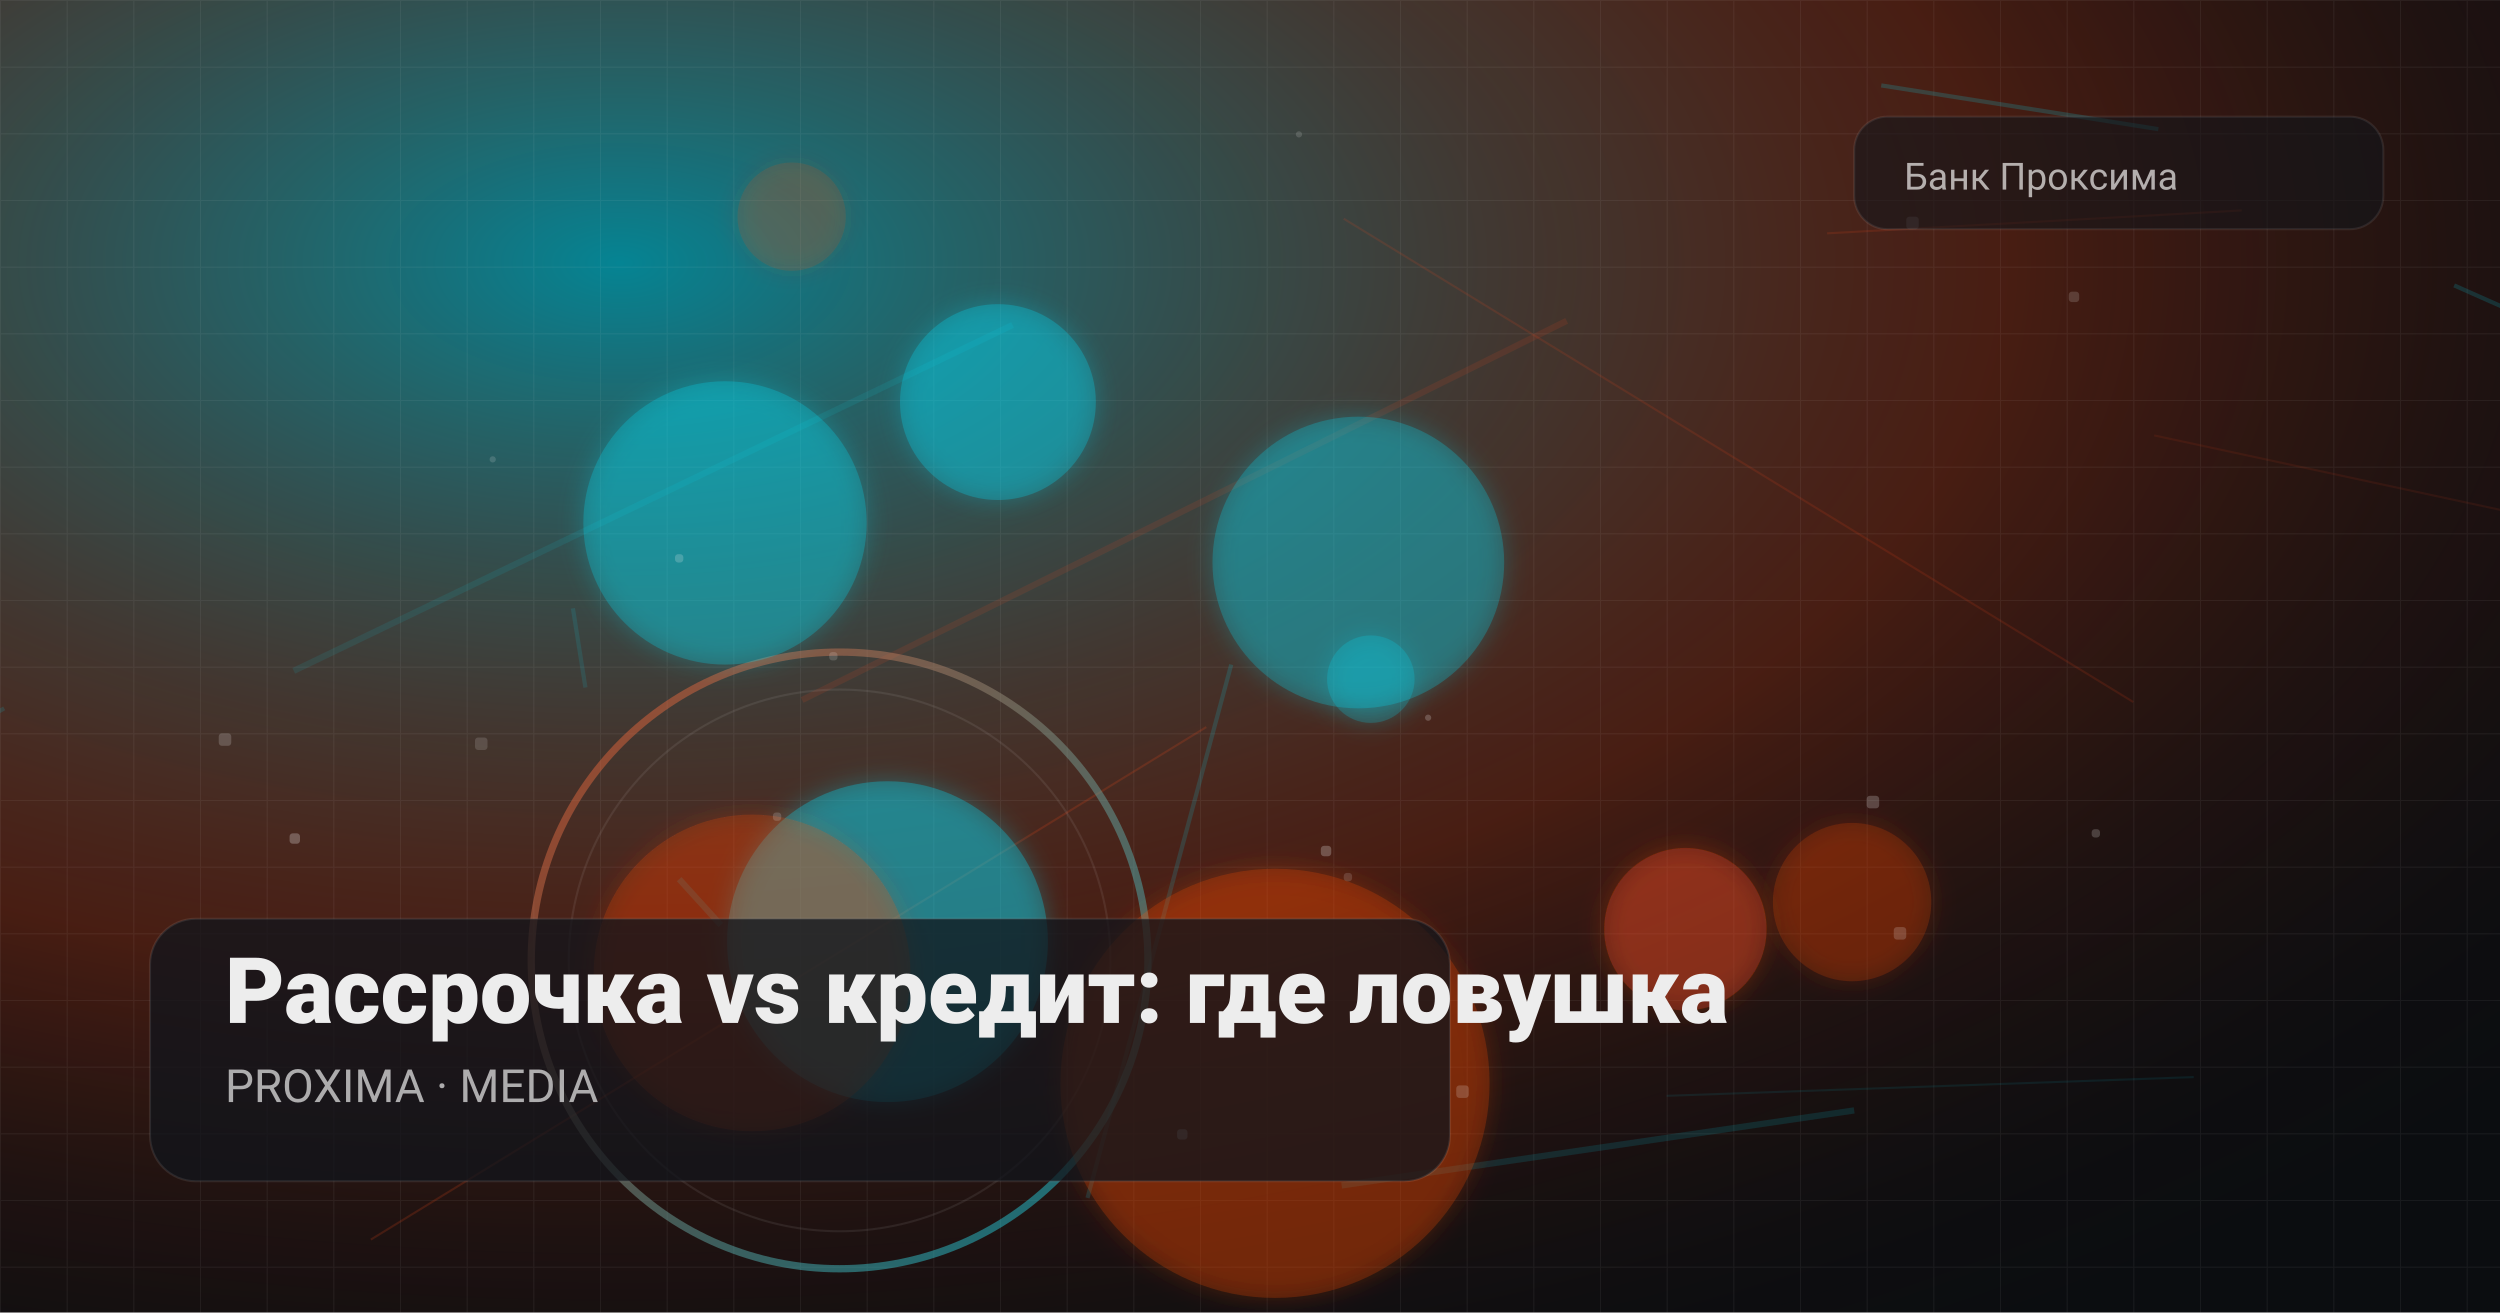
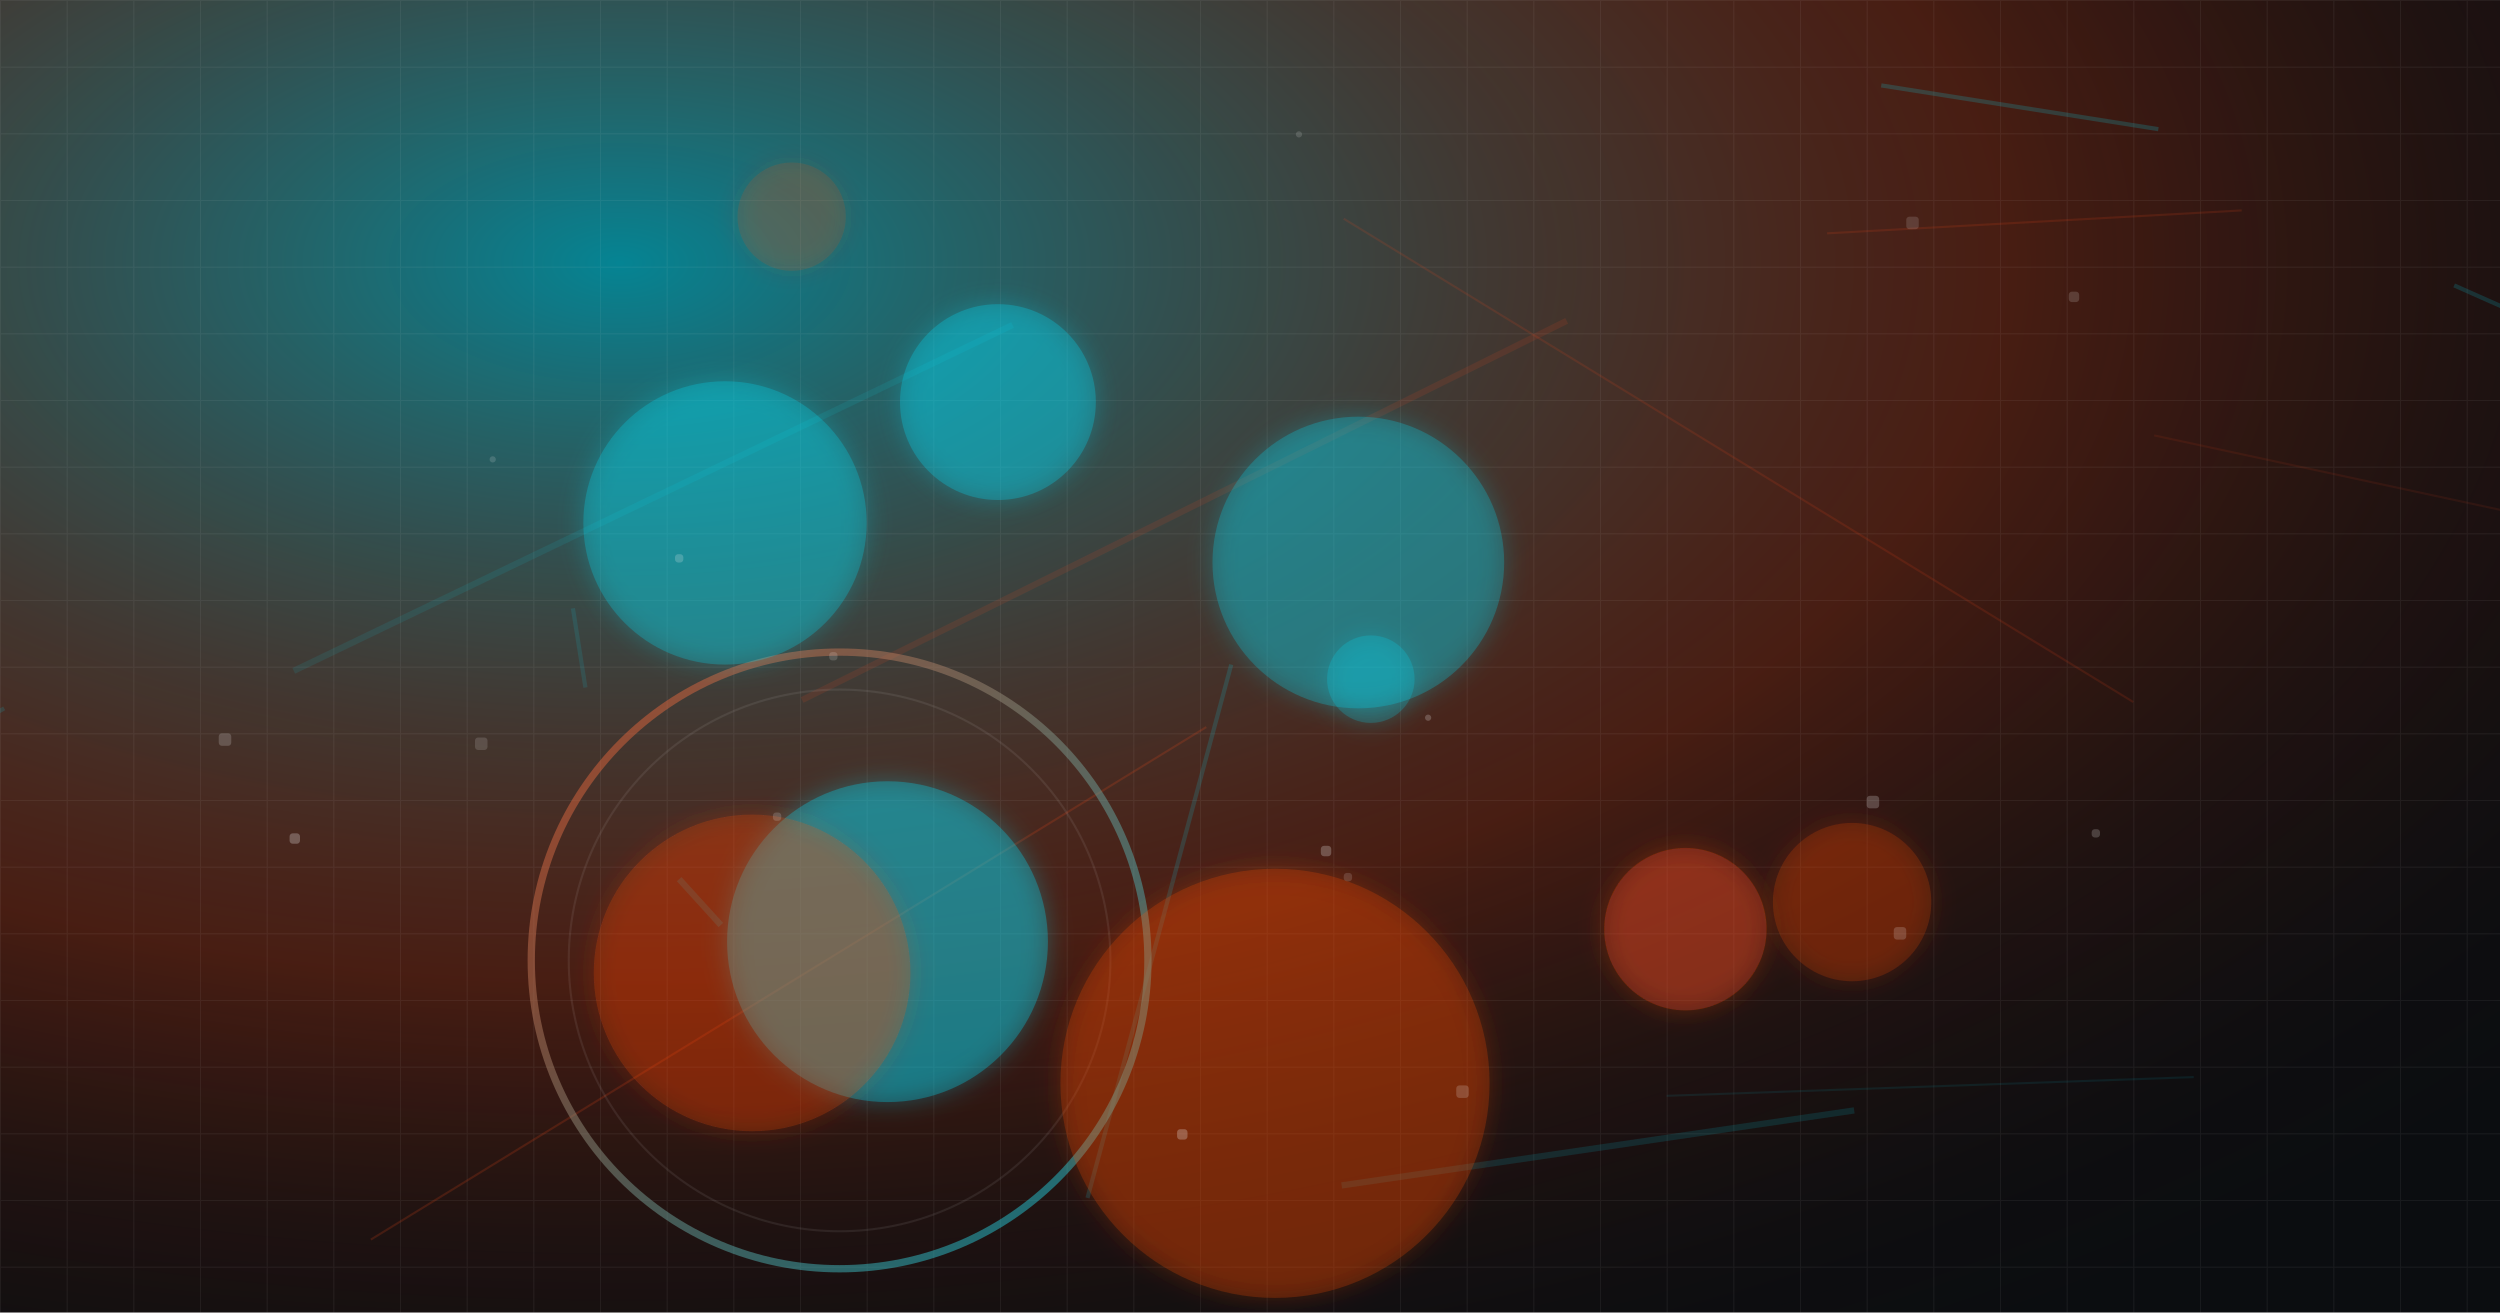
<svg xmlns="http://www.w3.org/2000/svg" width="1200" height="630" viewBox="0 0 1200 630" fill="none">
  <defs>
    <linearGradient id="g1" x1="0" y1="0" x2="1" y2="1">
      <stop offset="0" stop-color="#FF4D1A" stop-opacity="0.95" />
      <stop offset="1" stop-color="#00E5FF" stop-opacity="0.85" />
    </linearGradient>
    <radialGradient id="g2" cx="0.25" cy="0.2" r="1">
      <stop offset="0" stop-color="#00E5FF" stop-opacity="0.55" />
      <stop offset="0.55" stop-color="#FF4D1A" stop-opacity="0.25" />
      <stop offset="1" stop-color="#0B0D10" stop-opacity="0" />
    </radialGradient>
    <pattern id="grid" width="32" height="32" patternUnits="userSpaceOnUse">
      <path d="M 32 0 L 0 0 0 32" stroke="#EDEDED" stroke-opacity="0.06" stroke-width="1" />
    </pattern>
    <filter id="glow" x="-50%" y="-50%" width="200%" height="200%">
      <feGaussianBlur stdDeviation="6" result="b" />
      <feMerge>
        <feMergeNode in="b" />
        <feMergeNode in="SourceGraphic" />
      </feMerge>
    </filter>
  </defs>
  <rect width="1200" height="630" fill="#0B0D10" />
  <rect width="1200" height="630" fill="url(#g2)" />
  <rect width="1200" height="630" fill="url(#grid)" />
  <path d="M178 595 L579 349" stroke="#FF4D1A" stroke-opacity="0.174" stroke-width="1" />
  <path d="M522 575 L591 319" stroke="#00E5FF" stroke-opacity="0.145" stroke-width="2" />
  <path d="M890 533 L644 569" stroke="#00E5FF" stroke-opacity="0.124" stroke-width="3" />
  <path d="M1076 101 L877 112" stroke="#FF4D1A" stroke-opacity="0.138" stroke-width="1" />
  <path d="M346 444 L326 422" stroke="#00E5FF" stroke-opacity="0.15" stroke-width="3" />
  <path d="M141 322 L486 156" stroke="#00E5FF" stroke-opacity="0.089" stroke-width="3" />
  <path d="M645 105 L1024 337" stroke="#FF4D1A" stroke-opacity="0.129" stroke-width="1" />
  <path d="M1053 517 L800 526" stroke="#00E5FF" stroke-opacity="0.08" stroke-width="1" />
  <path d="M2 340 L-38 363" stroke="#00E5FF" stroke-opacity="0.127" stroke-width="2" />
  <path d="M1034 209 L1299 266" stroke="#FF4D1A" stroke-opacity="0.089" stroke-width="1" />
  <path d="M1178 137 L1543 299" stroke="#00E5FF" stroke-opacity="0.156" stroke-width="2" />
  <path d="M281 330 L275 292" stroke="#00E5FF" stroke-opacity="0.113" stroke-width="2" />
  <path d="M752 154 L385 336" stroke="#FF4D1A" stroke-opacity="0.115" stroke-width="3" />
  <path d="M903 41 L1036 62" stroke="#00E5FF" stroke-opacity="0.174" stroke-width="2" />
  <circle cx="403" cy="461" r="148" stroke="url(#g1)" stroke-width="3.5" stroke-opacity="0.55" />
  <circle cx="403" cy="461" r="130" stroke="#EDEDED" stroke-width="1" stroke-opacity="0.08" />
  <circle cx="612" cy="520" r="103" fill="#FF4D1A" fill-opacity="0.224" filter="url(#glow)" />
  <circle cx="426" cy="452" r="77" fill="#00E5FF" fill-opacity="0.282" filter="url(#glow)" />
  <circle cx="889" cy="433" r="38" fill="#FF4D1A" fill-opacity="0.185" filter="url(#glow)" />
  <circle cx="658" cy="326" r="21" fill="#00E5FF" fill-opacity="0.19" filter="url(#glow)" />
  <circle cx="361" cy="467" r="76" fill="#FF4D1A" fill-opacity="0.204" filter="url(#glow)" />
  <circle cx="479" cy="193" r="47" fill="#00E5FF" fill-opacity="0.252" filter="url(#glow)" />
  <circle cx="809" cy="446" r="39" fill="#FF4D1A" fill-opacity="0.254" filter="url(#glow)" />
  <circle cx="652" cy="270" r="70" fill="#00E5FF" fill-opacity="0.23" filter="url(#glow)" />
  <circle cx="380" cy="104" r="26" fill="#FF4D1A" fill-opacity="0.132" filter="url(#glow)" />
  <circle cx="348" cy="251" r="68" fill="#00E5FF" fill-opacity="0.236" filter="url(#glow)" />
  <rect x="105" y="352" width="6" height="6" rx="1.5" fill="#EDEDED" fill-opacity="0.198" />
  <rect x="634" y="406" width="5" height="5" rx="1.5" fill="#EDEDED" fill-opacity="0.255" />
  <rect x="139" y="400" width="5" height="5" rx="1.5" fill="#EDEDED" fill-opacity="0.269" />
  <rect x="699" y="521" width="6" height="6" rx="1.5" fill="#EDEDED" fill-opacity="0.193" />
  <rect x="909" y="445" width="6" height="6" rx="1.5" fill="#EDEDED" fill-opacity="0.19" />
  <rect x="324" y="266" width="4" height="4" rx="1.5" fill="#EDEDED" fill-opacity="0.206" />
  <rect x="993" y="140" width="5" height="5" rx="1.5" fill="#EDEDED" fill-opacity="0.167" />
  <rect x="645" y="419" width="4" height="4" rx="1.5" fill="#EDEDED" fill-opacity="0.153" />
  <rect x="398" y="313" width="4" height="4" rx="1.5" fill="#EDEDED" fill-opacity="0.17" />
  <rect x="228" y="354" width="6" height="6" rx="1.5" fill="#EDEDED" fill-opacity="0.154" />
  <rect x="684" y="343" width="3" height="3" rx="1.5" fill="#EDEDED" fill-opacity="0.223" />
  <rect x="622" y="63" width="3" height="3" rx="1.5" fill="#EDEDED" fill-opacity="0.159" />
  <rect x="565" y="542" width="5" height="5" rx="1.5" fill="#EDEDED" fill-opacity="0.269" />
  <rect x="371" y="390" width="4" height="4" rx="1.5" fill="#EDEDED" fill-opacity="0.18" />
  <rect x="896" y="382" width="6" height="6" rx="1.5" fill="#EDEDED" fill-opacity="0.229" />
  <rect x="915" y="104" width="6" height="6" rx="1.5" fill="#EDEDED" fill-opacity="0.15" />
  <rect x="1004" y="398" width="4" height="4" rx="1.5" fill="#EDEDED" fill-opacity="0.21" />
  <rect x="235" y="219" width="3" height="3" rx="1.5" fill="#EDEDED" fill-opacity="0.157" />
-   <g opacity="0.9">
-     <rect x="890" y="56" width="254" height="54" rx="16" fill="#11151B" fill-opacity="0.65" stroke="#EDEDED" stroke-opacity="0.10" />
-     <text x="914" y="91" fill="#EDEDED" fill-opacity="0.78" font-size="18" font-family="ui-sans-serif, system-ui, -apple-system, Segoe UI, Roboto, Arial">Банк Проксима</text>
-   </g>
-   <g>
-     <rect x="72" y="441" width="624" height="126" rx="22" fill="#11151B" fill-opacity="0.75" stroke="#EDEDED" stroke-opacity="0.10" />
-     <text x="108" y="491" fill="#EDEDED" font-size="44" font-family="ui-sans-serif, system-ui, -apple-system, Segoe UI, Roboto, Arial" font-weight="800">Рассрочка vs кредит: где ловушка</text>
-     <text x="108" y="529" fill="#EDEDED" fill-opacity="0.70" font-size="22" font-family="ui-sans-serif, system-ui, -apple-system, Segoe UI, Roboto, Arial">PROXIMA · MEDIA</text>
-   </g>
</svg>
